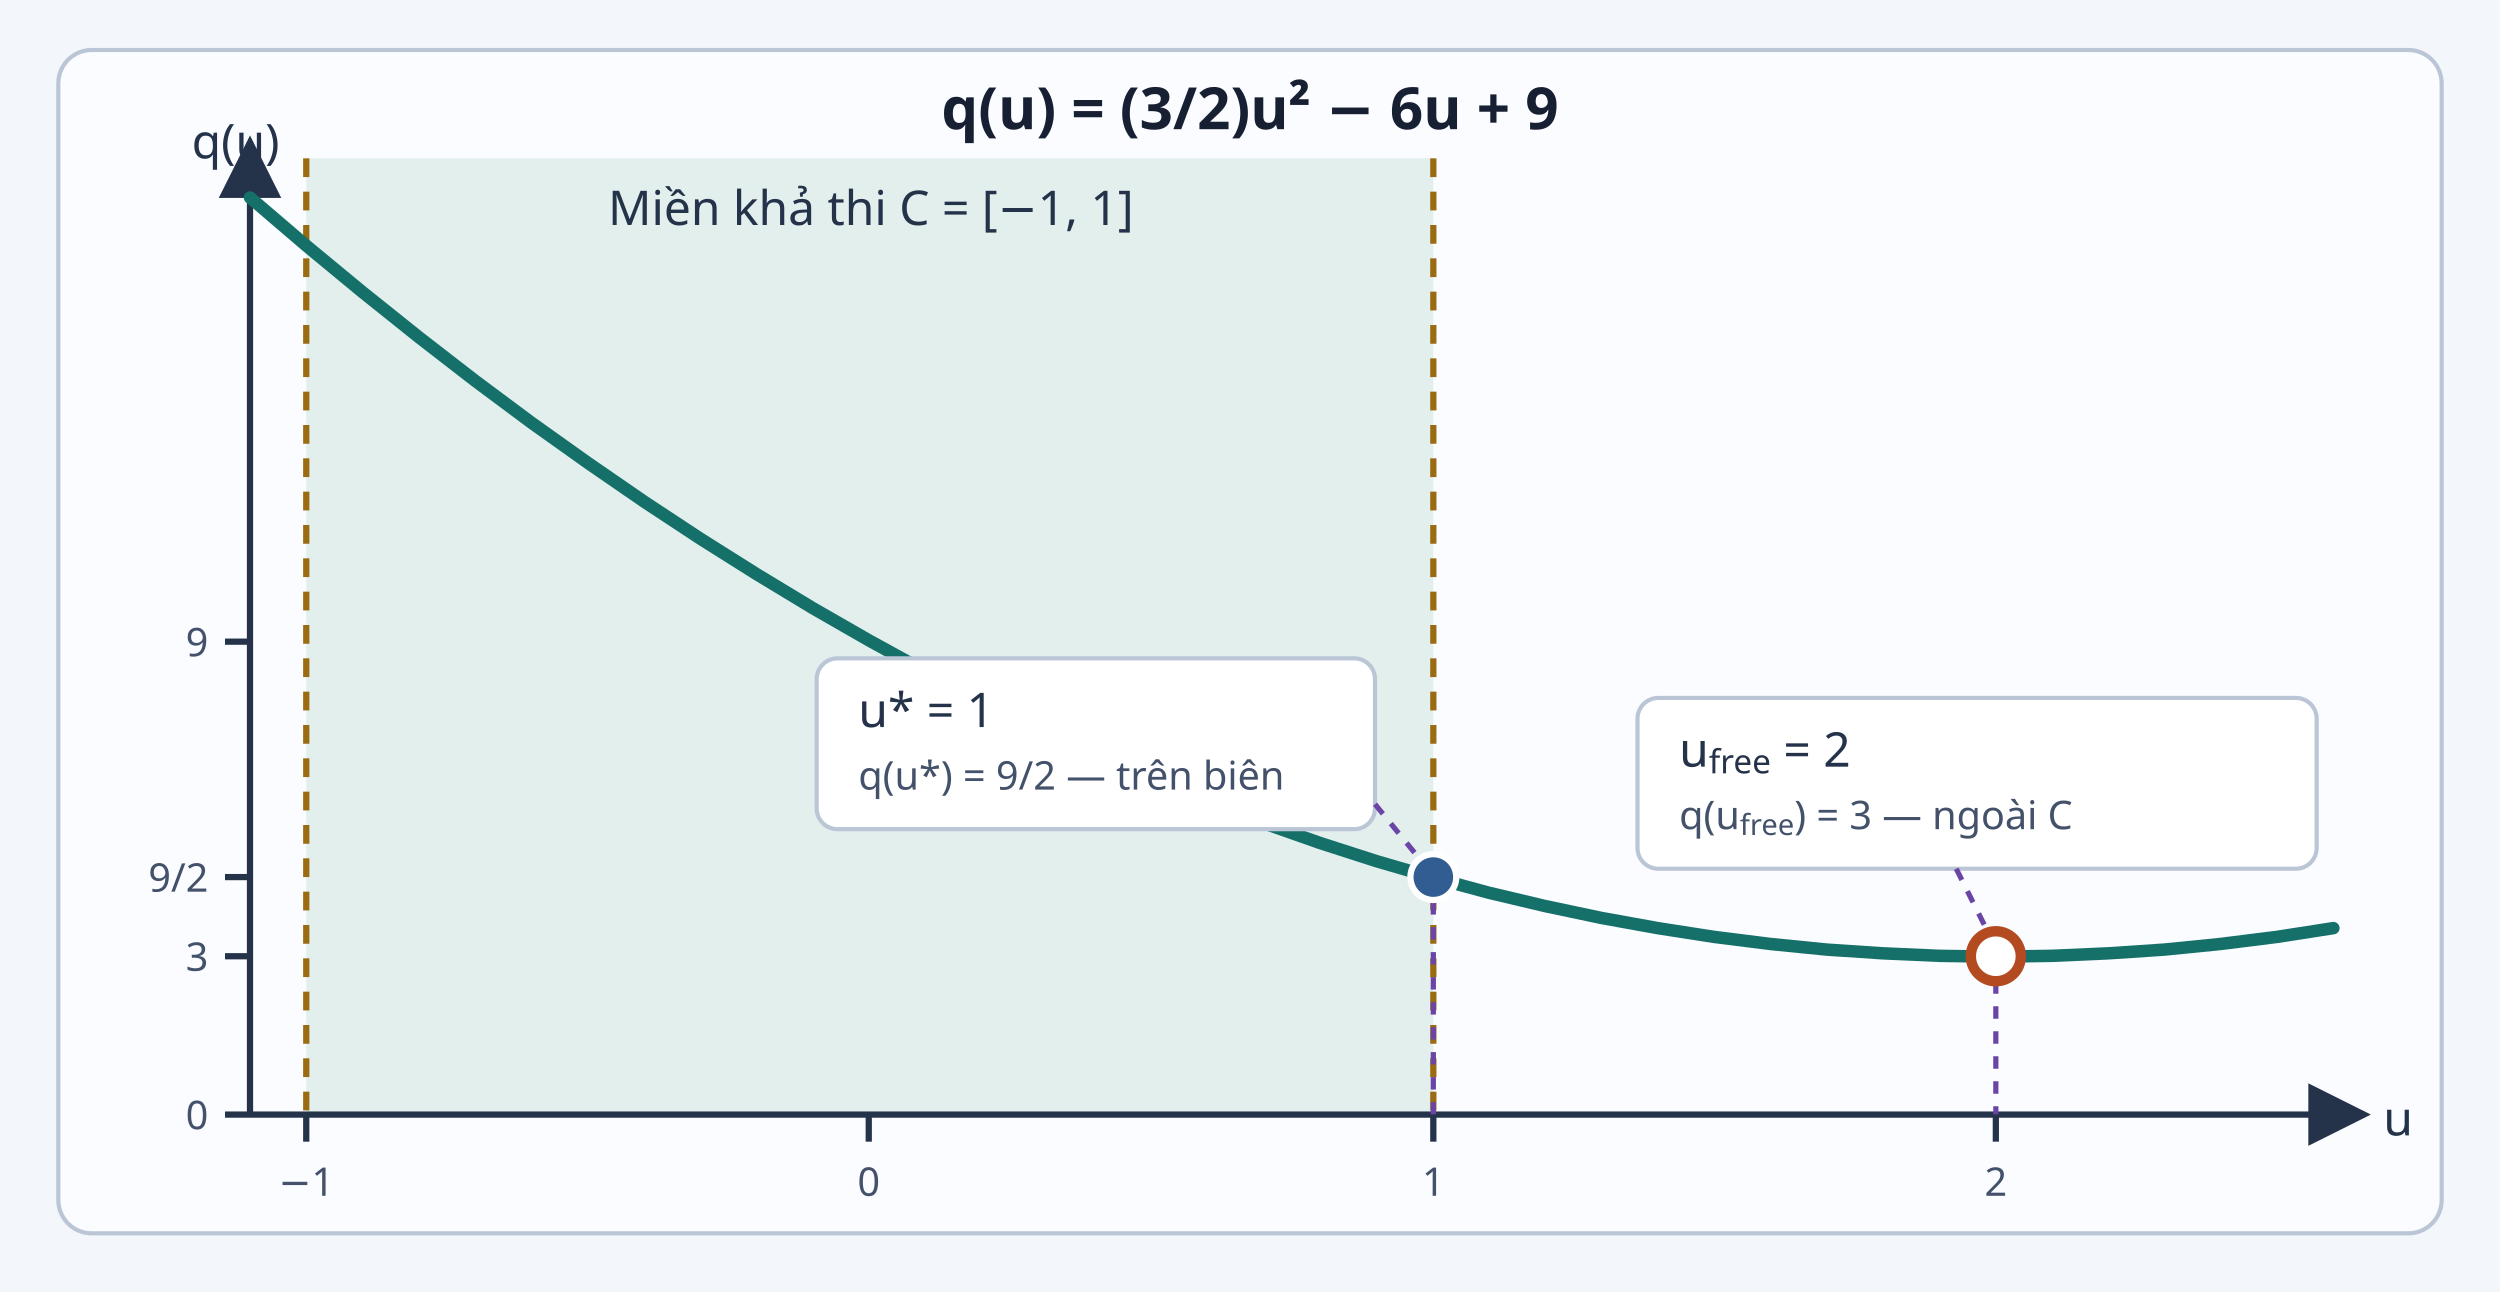
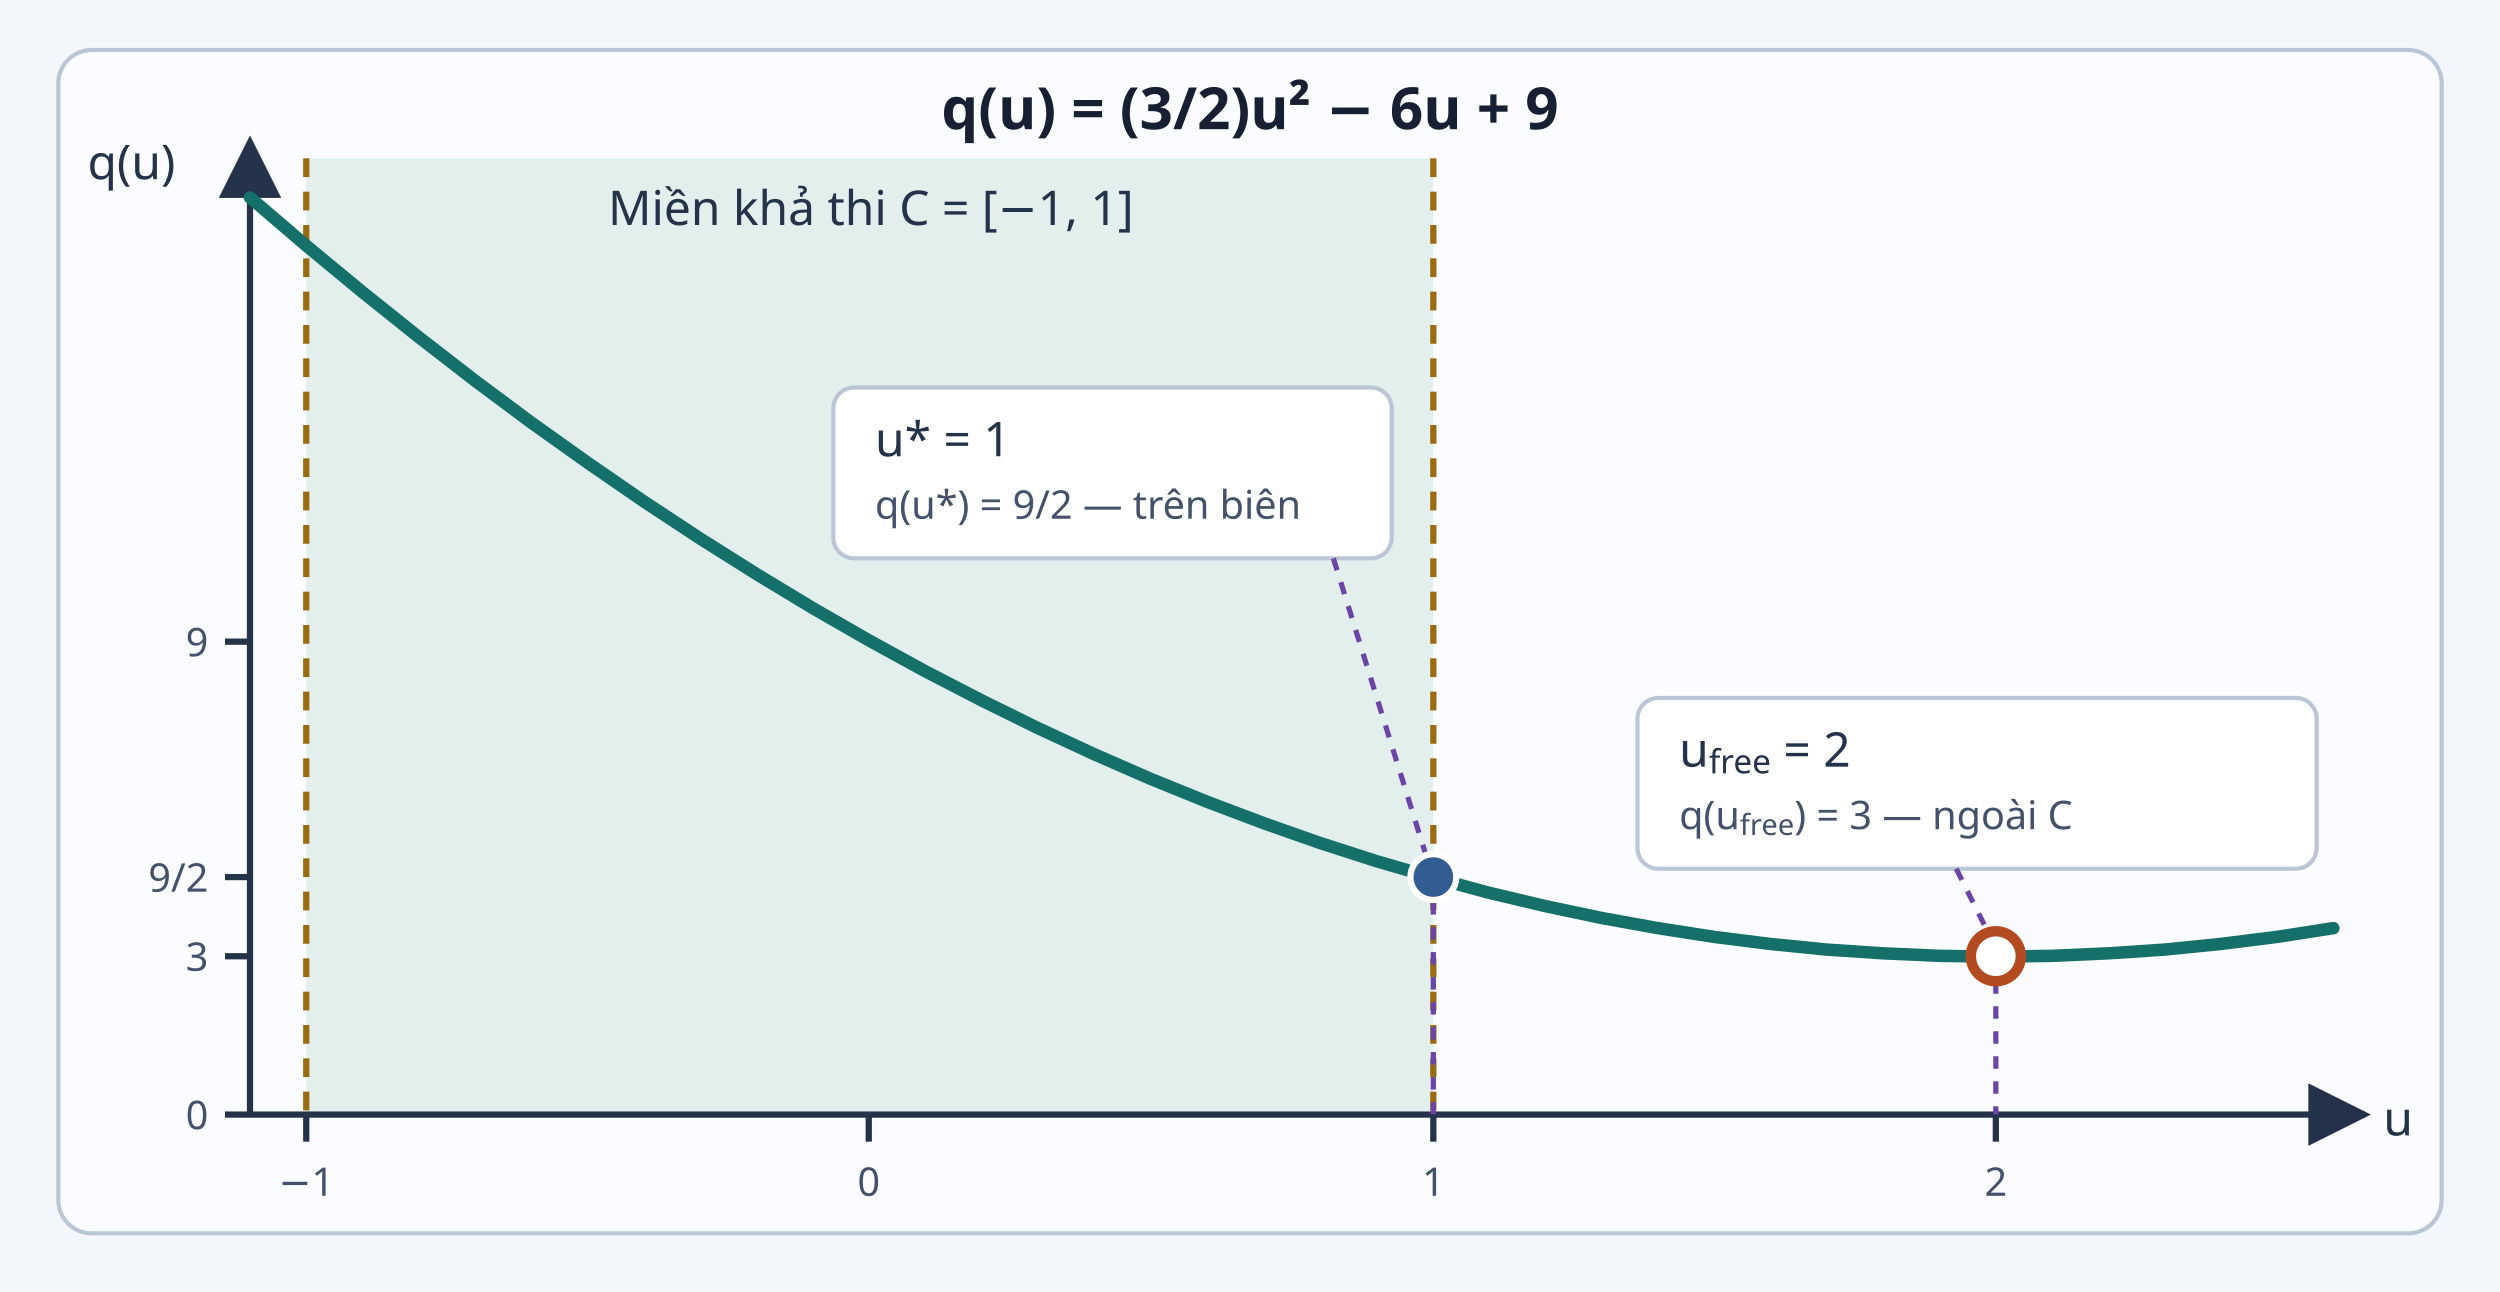
<svg xmlns="http://www.w3.org/2000/svg" viewBox="0 0 1200 620" role="img" aria-labelledby="title desc">
  <defs>
    <marker id="arrow" markerWidth="10" markerHeight="10" refX="9" refY="5" orient="auto">
      <path d="M0 0L10 5L0 10Z" fill="#24324a" />
    </marker>
    <style>
      .panel{fill:#fbfcff;stroke:#bac5d6;stroke-width:2}.axis{stroke:#24324a;stroke-width:3;fill:none;marker-end:url(#arrow)}
      .curve{stroke:#16706a;stroke-width:6;fill:none;stroke-linecap:round}.feasible{fill:#dcece9;opacity:.8}
      .boundary{stroke:#9b6b12;stroke-width:3;stroke-dasharray:9 7}.guide{stroke:#6a45a5;stroke-width:2.5;stroke-dasharray:6 6}
      .opt{fill:#315d92;stroke:#fff;stroke-width:3}.free{fill:#fff;stroke:#b44b20;stroke-width:5}
      .title{font:700 28px sans-serif;fill:#172033}.label{font:23px sans-serif;fill:#24324a}.small{font:19px sans-serif;fill:#44516a}
      .callout{fill:#fff;stroke:#bac5d6;stroke-width:2}
    </style>
  </defs>
  <rect width="1200" height="620" fill="#f3f6fb" />
  <rect class="panel" x="28" y="24" width="1144" height="568" rx="16" />
  <text class="title" x="600" y="62" text-anchor="middle">q(u) = (3/2)u² − 6u + 9</text>
  <rect class="feasible" x="147" y="76" width="541" height="459" />
  <line class="boundary" x1="147" y1="76" x2="147" y2="535" />
  <line class="boundary" x1="688" y1="76" x2="688" y2="535" />
  <text class="label" x="418" y="108" text-anchor="middle">Miền khả thi C = [−1, 1]</text>
  <line class="axis" x1="120" y1="535" x2="1135" y2="535" />
  <line class="axis" x1="120" y1="535" x2="120" y2="68" />
  <text class="label" x="1144" y="545">u</text>
-   <text class="label" x="92" y="76">q(u)</text>
+   <text class="label" x="42" y="86">q(u)</text>
  <polyline class="curve" points="120.0,94.8 147.0,117.9 174.1,140.3 201.1,161.9 228.1,182.8 255.1,202.9 282.2,222.2 309.2,240.8 336.2,258.6 363.2,275.6 390.3,292.0 417.3,307.5 444.3,322.3 471.4,336.3 498.4,349.6 525.4,362.1 552.4,373.9 579.5,384.9 606.5,395.1 633.5,404.6 660.5,413.3 687.6,421.2 714.6,428.5 741.6,434.9 768.6,440.6 795.7,445.5 822.7,449.7 849.7,453.1 876.8,455.8 903.8,457.6 930.8,458.8 957.8,459.2 984.9,458.8 1011.9,457.6 1038.9,455.8 1065.9,453.1 1093.0,449.7 1120.0,445.5" />
  <line class="guide" x1="688" y1="421" x2="688" y2="535" />
  <circle class="opt" cx="688" cy="421" r="11" />
-   <rect class="callout" x="392" y="316" width="268" height="82" rx="10" />
-   <text class="label" x="412" y="349">u* = 1</text>
-   <text class="small" x="412" y="379">q(u*) = 9/2 — trên biên</text>
-   <line class="guide" x1="660" y1="386" x2="682" y2="413" />
+   <rect class="callout" x="400" y="186" width="268" height="82" rx="10" />
+   <text class="label" x="420" y="219">u* = 1</text>
+   <text class="small" x="420" y="249">q(u*) = 9/2 — trên biên</text>
+   <line class="guide" x1="640" y1="268" x2="684" y2="409" />
  <line class="guide" x1="958" y1="459" x2="958" y2="535" />
  <circle class="free" cx="958" cy="459" r="12" />
  <rect class="callout" x="786" y="335" width="326" height="82" rx="10" />
  <text class="label" x="806" y="368">u<tspan baseline-shift="sub" font-size="16">free</tspan> = 2</text>
  <text class="small" x="806" y="398">q(u<tspan baseline-shift="sub" font-size="14">free</tspan>) = 3 — ngoài C</text>
  <line class="guide" x1="939" y1="417" x2="954" y2="447" />
  <line x1="147" y1="535" x2="147" y2="548" stroke="#24324a" stroke-width="3" />
  <line x1="417" y1="535" x2="417" y2="548" stroke="#24324a" stroke-width="3" />
  <line x1="688" y1="535" x2="688" y2="548" stroke="#24324a" stroke-width="3" />
  <line x1="958" y1="535" x2="958" y2="548" stroke="#24324a" stroke-width="3" />
  <text class="small" x="147" y="574" text-anchor="middle">−1</text>
  <text class="small" x="417" y="574" text-anchor="middle">0</text>
  <text class="small" x="688" y="574" text-anchor="middle">1</text>
  <text class="small" x="958" y="574" text-anchor="middle">2</text>
  <line x1="108" y1="535" x2="120" y2="535" stroke="#24324a" stroke-width="3" />
  <line x1="108" y1="459" x2="120" y2="459" stroke="#24324a" stroke-width="3" />
  <line x1="108" y1="421" x2="120" y2="421" stroke="#24324a" stroke-width="3" />
  <line x1="108" y1="308" x2="120" y2="308" stroke="#24324a" stroke-width="3" />
  <text class="small" x="100" y="542" text-anchor="end">0</text>
  <text class="small" x="100" y="466" text-anchor="end">3</text>
  <text class="small" x="100" y="428" text-anchor="end">9/2</text>
  <text class="small" x="100" y="315" text-anchor="end">9</text>
</svg>
